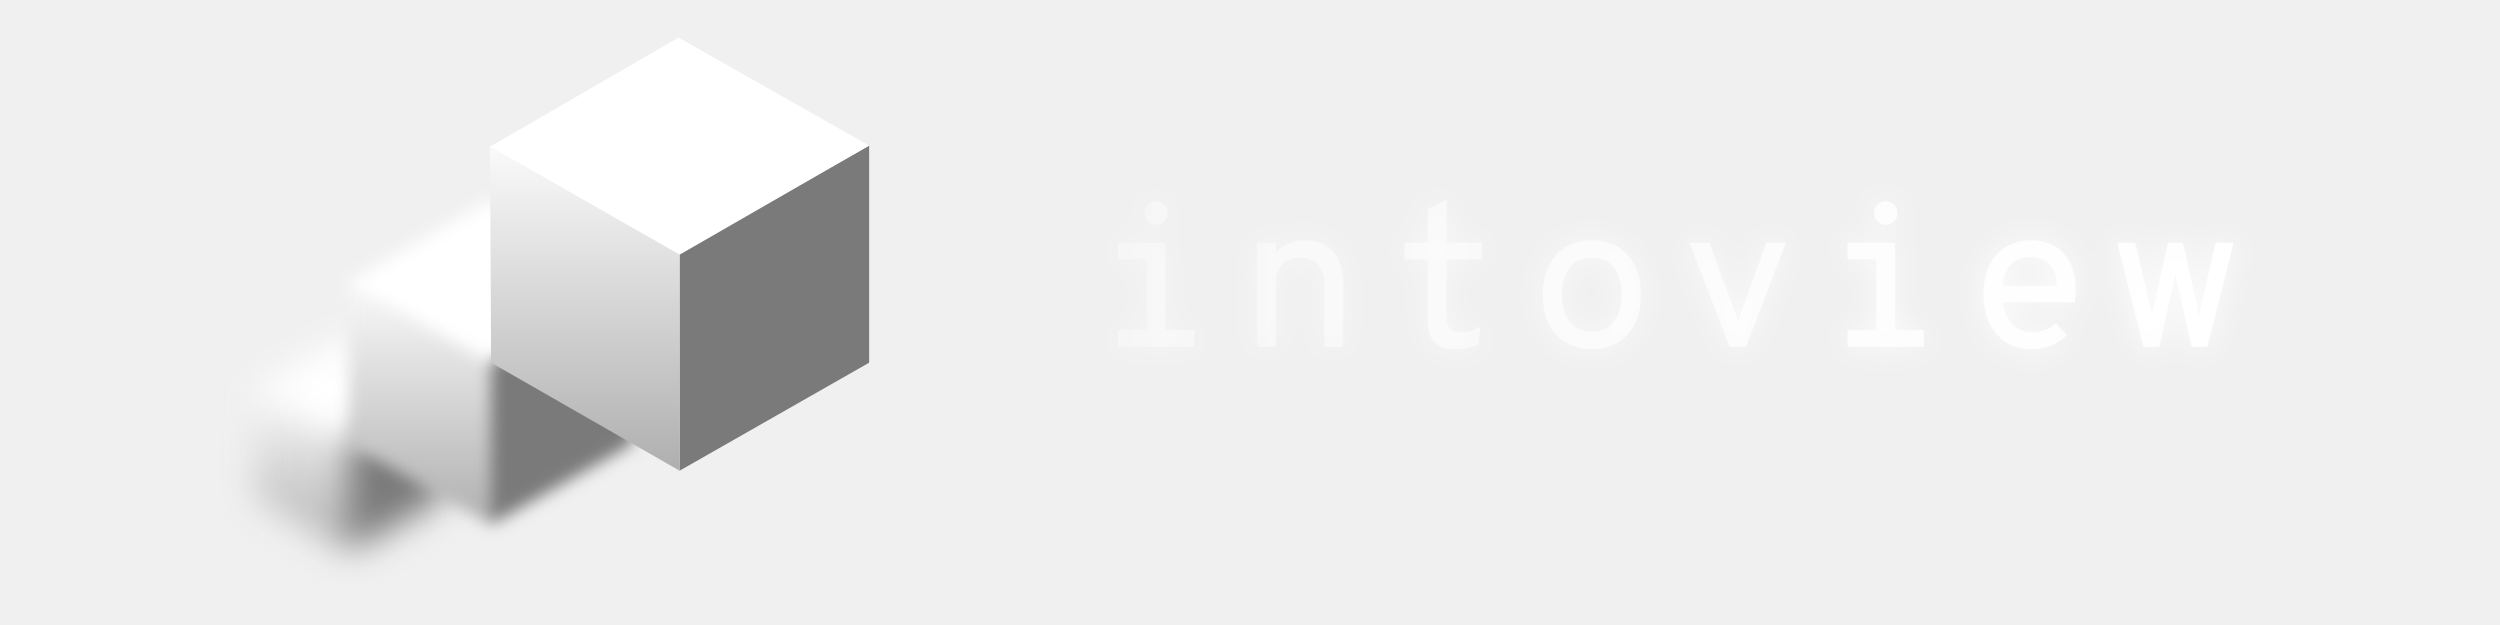
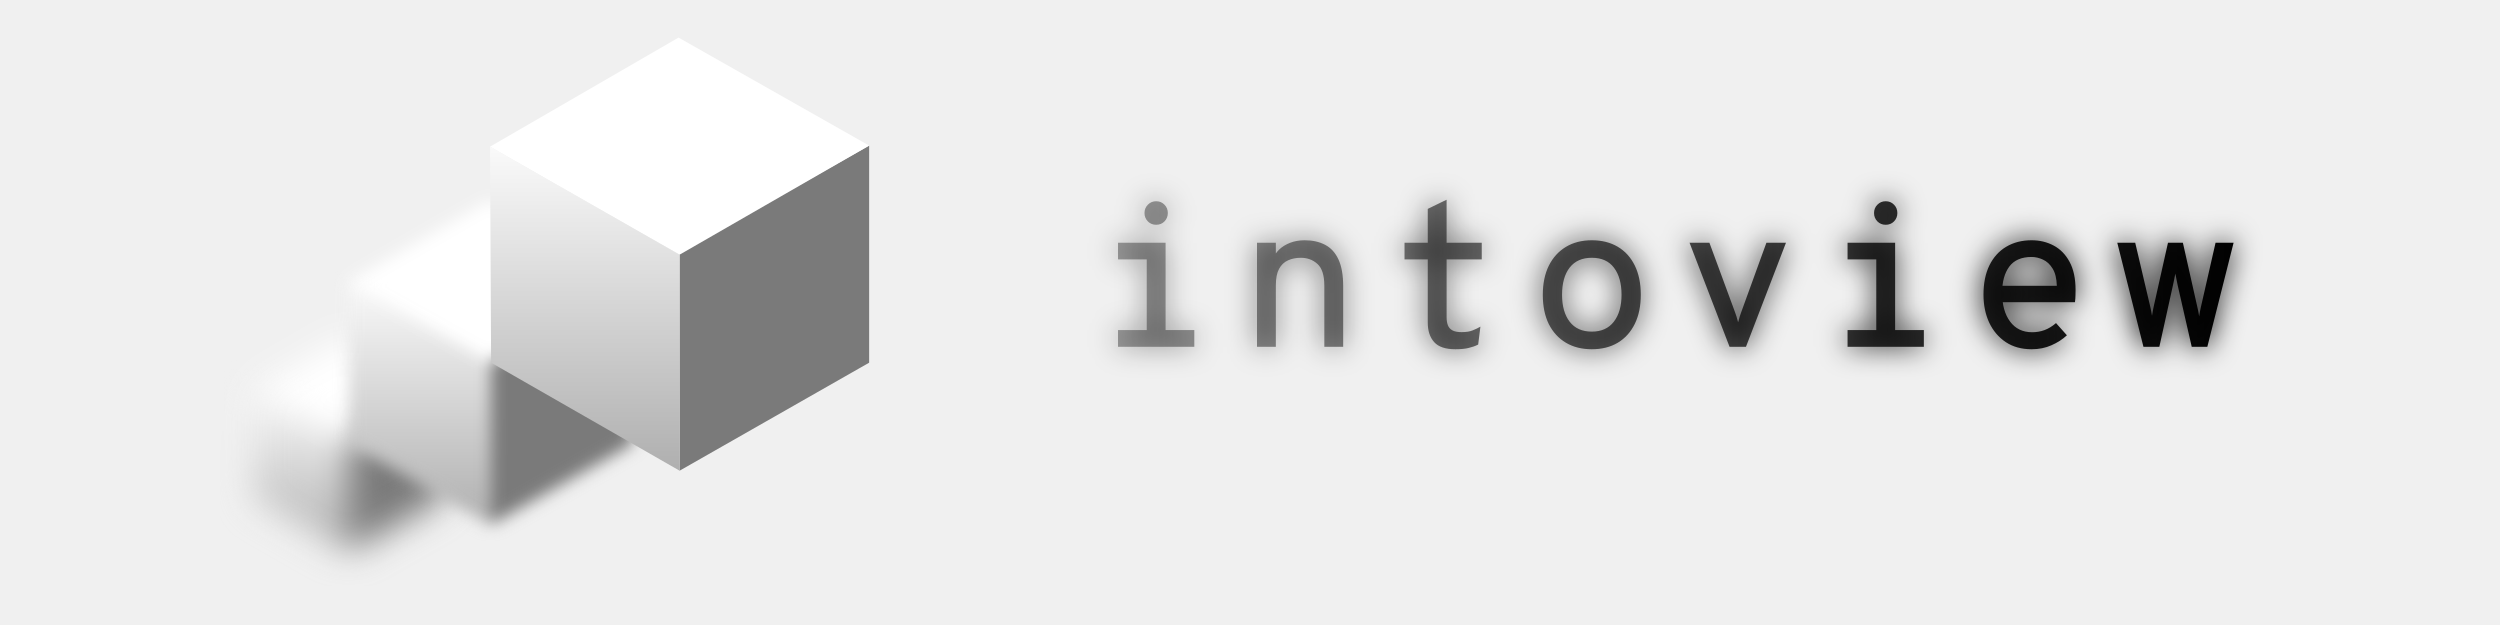
<svg xmlns="http://www.w3.org/2000/svg" width="332" height="83" viewBox="0 0 332 83" fill="none">
  <g filter="url(#filter0_f_572_43)">
    <path d="M58.891 66.142L46.305 73.314V58.829L58.891 51.727V66.142Z" fill="url(#paint0_linear_572_43)" />
    <path d="M46.234 44.556L33.719 51.798L46.305 58.97L58.891 51.727L46.234 44.556Z" fill="white" />
    <path d="M33.789 66.142L46.305 73.314V58.97L33.719 51.798L33.789 66.142Z" fill="url(#paint1_linear_572_43)" />
  </g>
  <g filter="url(#filter1_f_572_43)">
    <path d="M84.039 58.935L65.16 69.692V47.966L84.039 37.313V58.935Z" fill="url(#paint2_linear_572_43)" />
    <path d="M65.055 26.556L46.281 37.419L65.16 48.177L84.039 37.313L65.055 26.556Z" fill="white" />
    <path d="M46.387 58.935L65.16 69.692V48.177L46.281 37.419L46.387 58.935Z" fill="url(#paint3_linear_572_43)" />
  </g>
  <path d="M115.422 48.165L90.25 62.509V33.54L115.422 19.337V48.165Z" fill="url(#paint4_linear_572_43)" />
  <path d="M90.109 4.993L65.078 19.477L90.25 33.821L115.422 19.337L90.109 4.993Z" fill="white" />
  <path d="M65.219 48.165L90.25 62.509V33.821L65.078 19.477L65.219 48.165Z" fill="url(#paint5_linear_572_43)" />
  <path d="M152.287 45.785V32.231H154.789V45.785H152.287ZM148.472 46.056V43.837H158.604V46.056H148.472ZM148.472 34.449V32.231H153.775V34.449H148.472ZM153.531 29.85C153.098 29.85 152.733 29.701 152.436 29.404C152.138 29.097 151.989 28.727 151.989 28.294C151.989 27.852 152.138 27.483 152.436 27.185C152.733 26.879 153.098 26.725 153.531 26.725C153.982 26.725 154.352 26.879 154.641 27.185C154.938 27.483 155.087 27.852 155.087 28.294C155.087 28.727 154.938 29.097 154.641 29.404C154.352 29.701 153.982 29.85 153.531 29.85ZM166.929 46.056V32.231H169.432V35.044L169.066 34.422C169.211 33.953 169.477 33.529 169.864 33.151C170.261 32.772 170.748 32.47 171.325 32.244C171.912 32.019 172.556 31.906 173.26 31.906C174.306 31.906 175.212 32.109 175.979 32.515C176.745 32.912 177.336 33.561 177.751 34.463C178.166 35.356 178.373 36.537 178.373 38.007V46.056H175.87V37.939C175.87 36.569 175.568 35.608 174.964 35.058C174.36 34.508 173.62 34.233 172.746 34.233C172.123 34.233 171.56 34.346 171.055 34.571C170.559 34.788 170.162 35.162 169.864 35.694C169.576 36.226 169.432 36.956 169.432 37.885V46.056H166.929ZM193.272 46.38C191.965 46.38 191.027 46.065 190.459 45.433C189.89 44.793 189.606 43.932 189.606 42.85V34.449H186.522V32.231H189.606V27.74L192.109 26.522V32.231H196.776V34.449H192.109V42.146C192.109 42.534 192.163 42.877 192.271 43.174C192.379 43.472 192.578 43.702 192.866 43.864C193.155 44.027 193.565 44.108 194.097 44.108C194.693 44.108 195.18 44.031 195.558 43.878C195.946 43.724 196.293 43.558 196.6 43.377L196.302 45.758C195.933 45.947 195.513 46.096 195.044 46.205C194.584 46.322 193.994 46.38 193.272 46.38ZM211.391 46.38C210.074 46.38 208.929 46.092 207.955 45.515C206.981 44.937 206.223 44.112 205.682 43.039C205.15 41.957 204.884 40.663 204.884 39.157C204.884 37.66 205.15 36.37 205.682 35.288C206.223 34.206 206.981 33.372 207.955 32.785C208.929 32.199 210.074 31.906 211.391 31.906C212.717 31.906 213.866 32.195 214.84 32.772C215.814 33.349 216.567 34.179 217.099 35.261C217.631 36.343 217.897 37.637 217.897 39.143C217.897 40.64 217.631 41.93 217.099 43.012C216.567 44.094 215.814 44.928 214.84 45.515C213.866 46.092 212.717 46.38 211.391 46.38ZM211.391 44.04C212.662 44.04 213.636 43.603 214.313 42.728C214.998 41.844 215.341 40.649 215.341 39.143C215.341 37.637 215.007 36.442 214.34 35.559C213.681 34.675 212.698 34.233 211.391 34.233C210.11 34.233 209.132 34.666 208.455 35.532C207.779 36.397 207.441 37.606 207.441 39.157C207.441 40.654 207.779 41.844 208.455 42.728C209.132 43.603 210.11 44.04 211.391 44.04ZM229.685 46.056L224.369 32.231H227.007L230.375 41.362C230.456 41.569 230.533 41.79 230.605 42.025C230.677 42.25 230.749 42.507 230.822 42.796C230.894 42.507 230.966 42.25 231.038 42.025C231.119 41.79 231.196 41.569 231.268 41.362L234.582 32.231H237.179L231.863 46.056H229.685ZM249.17 45.785V32.231H251.673V45.785H249.17ZM245.356 46.056V43.837H255.487V46.056H245.356ZM245.356 34.449V32.231H250.658V34.449H245.356ZM250.415 29.85C249.982 29.85 249.617 29.701 249.319 29.404C249.021 29.097 248.873 28.727 248.873 28.294C248.873 27.852 249.021 27.483 249.319 27.185C249.617 26.879 249.982 26.725 250.415 26.725C250.866 26.725 251.235 26.879 251.524 27.185C251.822 27.483 251.97 27.852 251.97 28.294C251.97 28.727 251.822 29.097 251.524 29.404C251.235 29.701 250.866 29.85 250.415 29.85ZM269.805 46.38C268.47 46.38 267.325 46.065 266.369 45.433C265.413 44.793 264.678 43.927 264.164 42.836C263.659 41.745 263.407 40.51 263.407 39.13C263.407 37.615 263.668 36.321 264.191 35.247C264.723 34.165 265.467 33.34 266.423 32.772C267.388 32.195 268.515 31.906 269.805 31.906C270.869 31.906 271.843 32.141 272.727 32.61C273.611 33.079 274.314 33.8 274.837 34.774C275.369 35.748 275.635 36.997 275.635 38.521C275.635 38.71 275.631 38.945 275.622 39.224C275.622 39.504 275.599 39.806 275.554 40.131H265.354V37.953H273.146C273.119 36.979 272.93 36.212 272.578 35.653C272.235 35.094 271.811 34.702 271.306 34.476C270.801 34.242 270.301 34.125 269.805 34.125C268.452 34.125 267.46 34.553 266.829 35.41C266.198 36.267 265.882 37.421 265.882 38.873C265.882 40.478 266.234 41.754 266.937 42.701C267.641 43.648 268.615 44.121 269.859 44.121C270.436 44.121 270.986 44.027 271.509 43.837C272.041 43.639 272.551 43.328 273.038 42.904L274.485 44.527C273.917 45.059 273.232 45.501 272.429 45.853C271.636 46.205 270.761 46.38 269.805 46.38ZM284.65 46.056L281.173 32.231H283.554L285.556 40.739C285.601 40.911 285.642 41.1 285.678 41.308C285.723 41.506 285.759 41.713 285.786 41.93C285.831 41.677 285.867 41.461 285.894 41.281C285.931 41.091 285.971 40.893 286.016 40.685L287.91 32.231H289.885L291.792 40.712C291.846 40.902 291.892 41.105 291.928 41.321C291.973 41.529 292.013 41.758 292.049 42.011C292.085 41.767 292.122 41.547 292.158 41.348C292.203 41.141 292.248 40.929 292.293 40.712L294.227 32.231H296.622L293.132 46.056H291.062L289.195 37.885C289.15 37.687 289.1 37.443 289.046 37.155C288.992 36.866 288.938 36.591 288.884 36.33C288.839 36.6 288.785 36.875 288.722 37.155C288.668 37.434 288.618 37.669 288.573 37.858L286.76 46.056H284.65Z" fill="url(#paint6_linear_572_43)" />
  <g filter="url(#filter2_f_572_43)">
    <path d="M152.183 45.785V32.231H154.686V45.785H152.183ZM148.369 46.056V43.837H158.501V46.056H148.369ZM148.369 34.449V32.231H153.671V34.449H148.369ZM153.428 29.85C152.995 29.85 152.63 29.701 152.332 29.404C152.035 29.097 151.886 28.727 151.886 28.294C151.886 27.852 152.035 27.483 152.332 27.185C152.63 26.879 152.995 26.725 153.428 26.725C153.879 26.725 154.248 26.879 154.537 27.185C154.835 27.483 154.983 27.852 154.983 28.294C154.983 28.727 154.835 29.097 154.537 29.404C154.248 29.701 153.879 29.85 153.428 29.85ZM166.825 46.056V32.231H169.328V35.044L168.963 34.422C169.107 33.953 169.373 33.529 169.761 33.151C170.158 32.772 170.645 32.47 171.222 32.244C171.808 32.019 172.453 31.906 173.156 31.906C174.202 31.906 175.109 32.109 175.875 32.515C176.642 32.912 177.232 33.561 177.647 34.463C178.062 35.356 178.27 36.537 178.27 38.007V46.056H175.767V37.939C175.767 36.569 175.465 35.608 174.861 35.058C174.256 34.508 173.517 34.233 172.642 34.233C172.02 34.233 171.456 34.346 170.951 34.571C170.455 34.788 170.058 35.162 169.761 35.694C169.472 36.226 169.328 36.956 169.328 37.885V46.056H166.825ZM193.169 46.38C191.861 46.38 190.923 46.065 190.355 45.433C189.787 44.793 189.503 43.932 189.503 42.85V34.449H186.419V32.231H189.503V27.74L192.005 26.522V32.231H196.672V34.449H192.005V42.146C192.005 42.534 192.059 42.877 192.168 43.174C192.276 43.472 192.474 43.702 192.763 43.864C193.051 44.027 193.462 44.108 193.994 44.108C194.589 44.108 195.076 44.031 195.455 43.878C195.843 43.724 196.19 43.558 196.496 43.377L196.199 45.758C195.829 45.947 195.41 46.096 194.941 46.205C194.481 46.322 193.89 46.38 193.169 46.38ZM211.287 46.38C209.971 46.38 208.825 46.092 207.851 45.515C206.877 44.937 206.12 44.112 205.579 43.039C205.047 41.957 204.781 40.663 204.781 39.157C204.781 37.66 205.047 36.37 205.579 35.288C206.12 34.206 206.877 33.372 207.851 32.785C208.825 32.199 209.971 31.906 211.287 31.906C212.613 31.906 213.763 32.195 214.737 32.772C215.711 33.349 216.464 34.179 216.996 35.261C217.528 36.343 217.794 37.637 217.794 39.143C217.794 40.64 217.528 41.93 216.996 43.012C216.464 44.094 215.711 44.928 214.737 45.515C213.763 46.092 212.613 46.38 211.287 46.38ZM211.287 44.04C212.559 44.04 213.533 43.603 214.209 42.728C214.895 41.844 215.237 40.649 215.237 39.143C215.237 37.637 214.904 36.442 214.236 35.559C213.578 34.675 212.595 34.233 211.287 34.233C210.007 34.233 209.028 34.666 208.352 35.532C207.676 36.397 207.337 37.606 207.337 39.157C207.337 40.654 207.676 41.844 208.352 42.728C209.028 43.603 210.007 44.04 211.287 44.04ZM229.582 46.056L224.266 32.231H226.903L230.272 41.362C230.353 41.569 230.43 41.79 230.502 42.025C230.574 42.25 230.646 42.507 230.718 42.796C230.79 42.507 230.862 42.25 230.935 42.025C231.016 41.79 231.092 41.569 231.165 41.362L234.479 32.231H237.076L231.76 46.056H229.582ZM249.067 45.785V32.231H251.569V45.785H249.067ZM245.252 46.056V43.837H255.384V46.056H245.252ZM245.252 34.449V32.231H250.555V34.449H245.252ZM250.311 29.85C249.878 29.85 249.513 29.701 249.216 29.404C248.918 29.097 248.769 28.727 248.769 28.294C248.769 27.852 248.918 27.483 249.216 27.185C249.513 26.879 249.878 26.725 250.311 26.725C250.762 26.725 251.132 26.879 251.42 27.185C251.718 27.483 251.867 27.852 251.867 28.294C251.867 28.727 251.718 29.097 251.42 29.404C251.132 29.701 250.762 29.85 250.311 29.85ZM269.701 46.38C268.367 46.38 267.221 46.065 266.266 45.433C265.31 44.793 264.575 43.927 264.061 42.836C263.556 41.745 263.303 40.51 263.303 39.13C263.303 37.615 263.565 36.321 264.088 35.247C264.62 34.165 265.364 33.34 266.32 32.772C267.285 32.195 268.412 31.906 269.701 31.906C270.766 31.906 271.74 32.141 272.623 32.61C273.507 33.079 274.21 33.8 274.734 34.774C275.266 35.748 275.532 36.997 275.532 38.521C275.532 38.71 275.527 38.945 275.518 39.224C275.518 39.504 275.496 39.806 275.45 40.131H265.251V37.953H273.043C273.016 36.979 272.826 36.212 272.475 35.653C272.132 35.094 271.708 34.702 271.203 34.476C270.698 34.242 270.197 34.125 269.701 34.125C268.349 34.125 267.357 34.553 266.725 35.41C266.094 36.267 265.779 37.421 265.779 38.873C265.779 40.478 266.13 41.754 266.834 42.701C267.537 43.648 268.511 44.121 269.756 44.121C270.333 44.121 270.883 44.027 271.406 43.837C271.938 43.639 272.447 43.328 272.934 42.904L274.382 44.527C273.814 45.059 273.128 45.501 272.326 45.853C271.532 46.205 270.657 46.38 269.701 46.38ZM284.546 46.056L281.07 32.231H283.451L285.453 40.739C285.498 40.911 285.538 41.1 285.575 41.308C285.62 41.506 285.656 41.713 285.683 41.93C285.728 41.677 285.764 41.461 285.791 41.281C285.827 41.091 285.868 40.893 285.913 40.685L287.807 32.231H289.782L291.689 40.712C291.743 40.902 291.788 41.105 291.824 41.321C291.869 41.529 291.91 41.758 291.946 42.011C291.982 41.767 292.018 41.547 292.054 41.348C292.099 41.141 292.144 40.929 292.189 40.712L294.124 32.231H296.518L293.028 46.056H290.958L289.092 37.885C289.047 37.687 288.997 37.443 288.943 37.155C288.889 36.866 288.835 36.591 288.78 36.33C288.735 36.6 288.681 36.875 288.618 37.155C288.564 37.434 288.514 37.669 288.469 37.858L286.657 46.056H284.546Z" fill="url(#paint7_linear_572_43)" />
  </g>
  <defs>
    <filter id="filter0_f_572_43" x="29.219" y="40.056" width="34.172" height="37.758" filterUnits="userSpaceOnUse" color-interpolation-filters="sRGB">
      <feFlood flood-opacity="0" result="BackgroundImageFix" />
      <feBlend mode="normal" in="SourceGraphic" in2="BackgroundImageFix" result="shape" />
      <feGaussianBlur stdDeviation="2.25" result="effect1_foregroundBlur_572_43" />
    </filter>
    <filter id="filter1_f_572_43" x="44.157" y="24.431" width="42.007" height="47.386" filterUnits="userSpaceOnUse" color-interpolation-filters="sRGB">
      <feFlood flood-opacity="0" result="BackgroundImageFix" />
      <feBlend mode="normal" in="SourceGraphic" in2="BackgroundImageFix" result="shape" />
      <feGaussianBlur stdDeviation="1.062" result="effect1_foregroundBlur_572_43" />
    </filter>
    <filter id="filter2_f_572_43" x="144.369" y="22.523" width="156.149" height="27.857" filterUnits="userSpaceOnUse" color-interpolation-filters="sRGB">
      <feFlood flood-opacity="0" result="BackgroundImageFix" />
      <feBlend mode="normal" in="SourceGraphic" in2="BackgroundImageFix" result="shape" />
      <feGaussianBlur stdDeviation="1.902" result="effect1_foregroundBlur_572_43" />
    </filter>
    <linearGradient id="paint0_linear_572_43" x1="52.598" y1="51.727" x2="52.598" y2="73.314" gradientUnits="userSpaceOnUse">
      <stop stop-color="#7A7A7A" />
      <stop offset="1" stop-color="#7A7A7A" />
    </linearGradient>
    <linearGradient id="paint1_linear_572_43" x1="40.012" y1="51.798" x2="40.012" y2="73.314" gradientUnits="userSpaceOnUse">
      <stop stop-color="#FAFAFA" />
      <stop offset="1" stop-color="#AFAFAF" />
    </linearGradient>
    <linearGradient id="paint2_linear_572_43" x1="74.6" y1="37.313" x2="74.6" y2="69.692" gradientUnits="userSpaceOnUse">
      <stop stop-color="#7A7A7A" />
      <stop offset="1" stop-color="#7A7A7A" />
    </linearGradient>
    <linearGradient id="paint3_linear_572_43" x1="55.721" y1="37.419" x2="55.721" y2="69.692" gradientUnits="userSpaceOnUse">
      <stop stop-color="#FAFAFA" />
      <stop offset="1" stop-color="#AFAFAF" />
    </linearGradient>
    <linearGradient id="paint4_linear_572_43" x1="102.836" y1="19.337" x2="102.836" y2="62.509" gradientUnits="userSpaceOnUse">
      <stop stop-color="#7A7A7A" />
      <stop offset="1" stop-color="#7A7A7A" />
    </linearGradient>
    <linearGradient id="paint5_linear_572_43" x1="77.664" y1="19.477" x2="77.664" y2="62.509" gradientUnits="userSpaceOnUse">
      <stop stop-color="#FAFAFA" />
      <stop offset="1" stop-color="#AFAFAF" />
    </linearGradient>
    <linearGradient id="paint6_linear_572_43" x1="144.582" y1="39.056" x2="297.582" y2="39.056" gradientUnits="userSpaceOnUse">
-       <stop stop-color="white" stop-opacity="0.33" />
-       <stop offset="1" stop-color="white" />
+       <stop stop-opacity="0.33" />
+       <stop offset="1" />
    </linearGradient>
    <linearGradient id="paint7_linear_572_43" x1="144.479" y1="39.056" x2="297.479" y2="39.056" gradientUnits="userSpaceOnUse">
-       <stop stop-color="white" stop-opacity="0.33" />
-       <stop offset="1" stop-color="white" />
+       <stop stop-opacity="0.33" />
+       <stop offset="1" />
    </linearGradient>
  </defs>
</svg>
